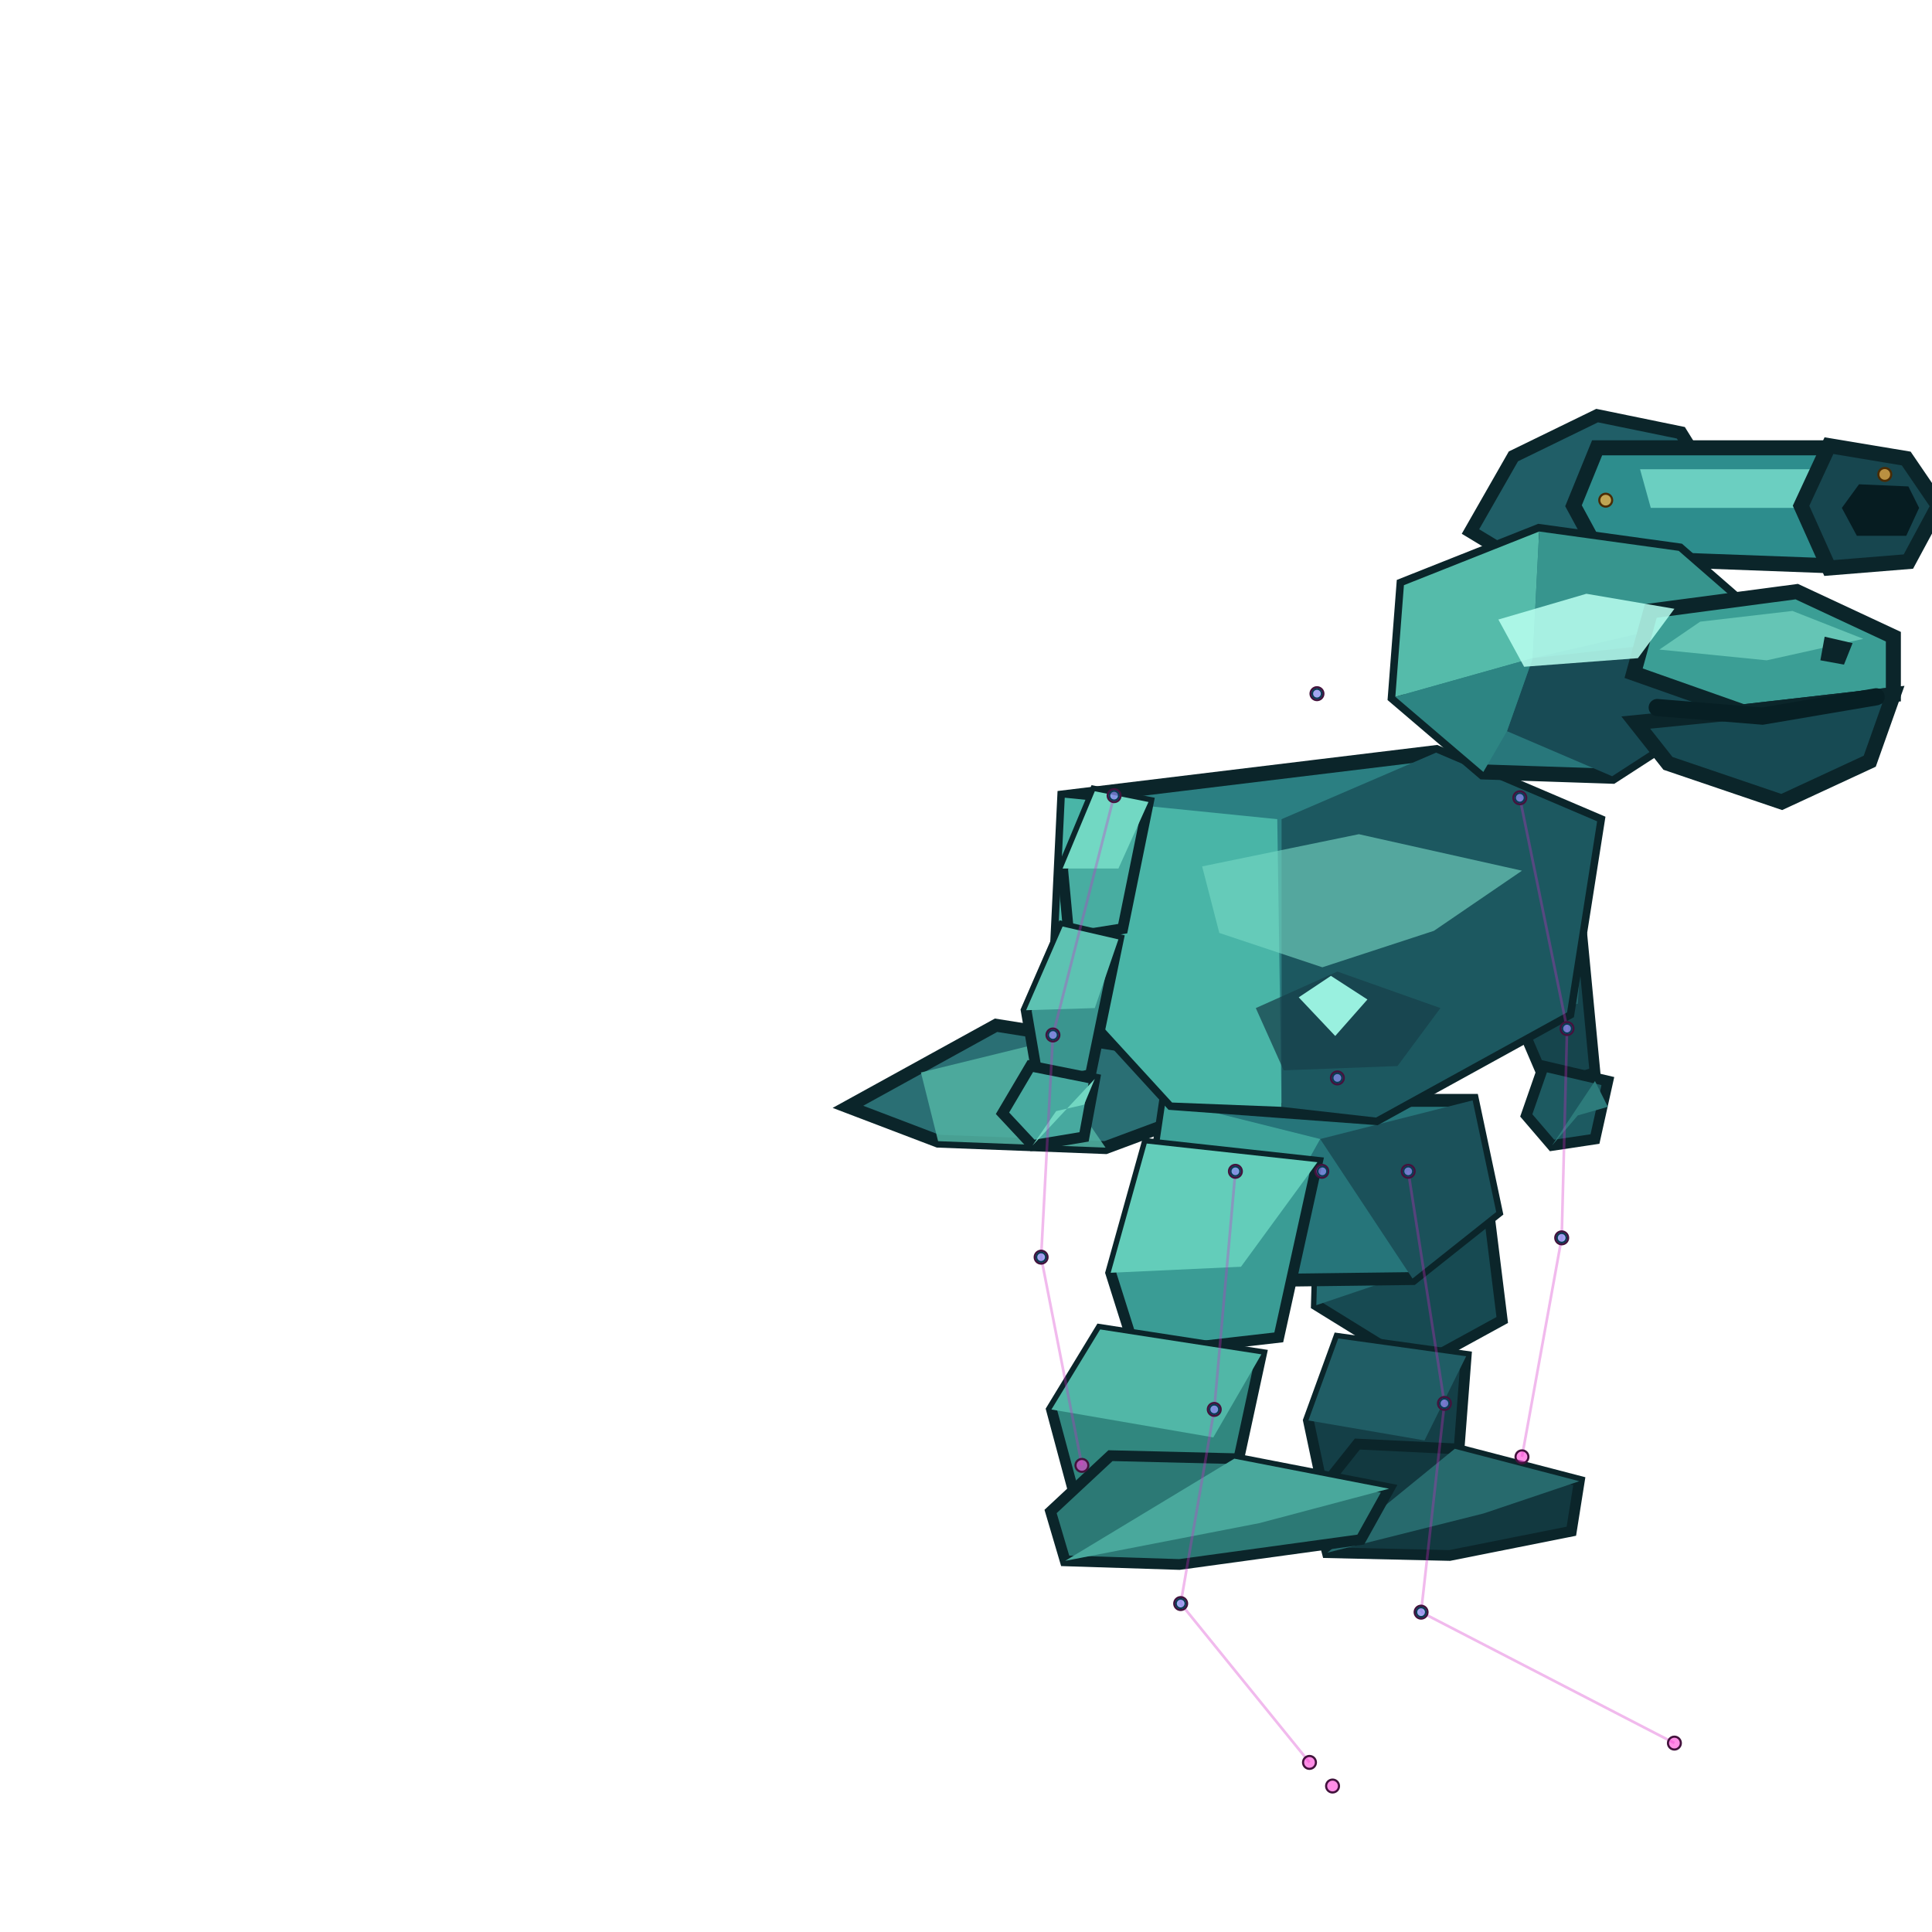
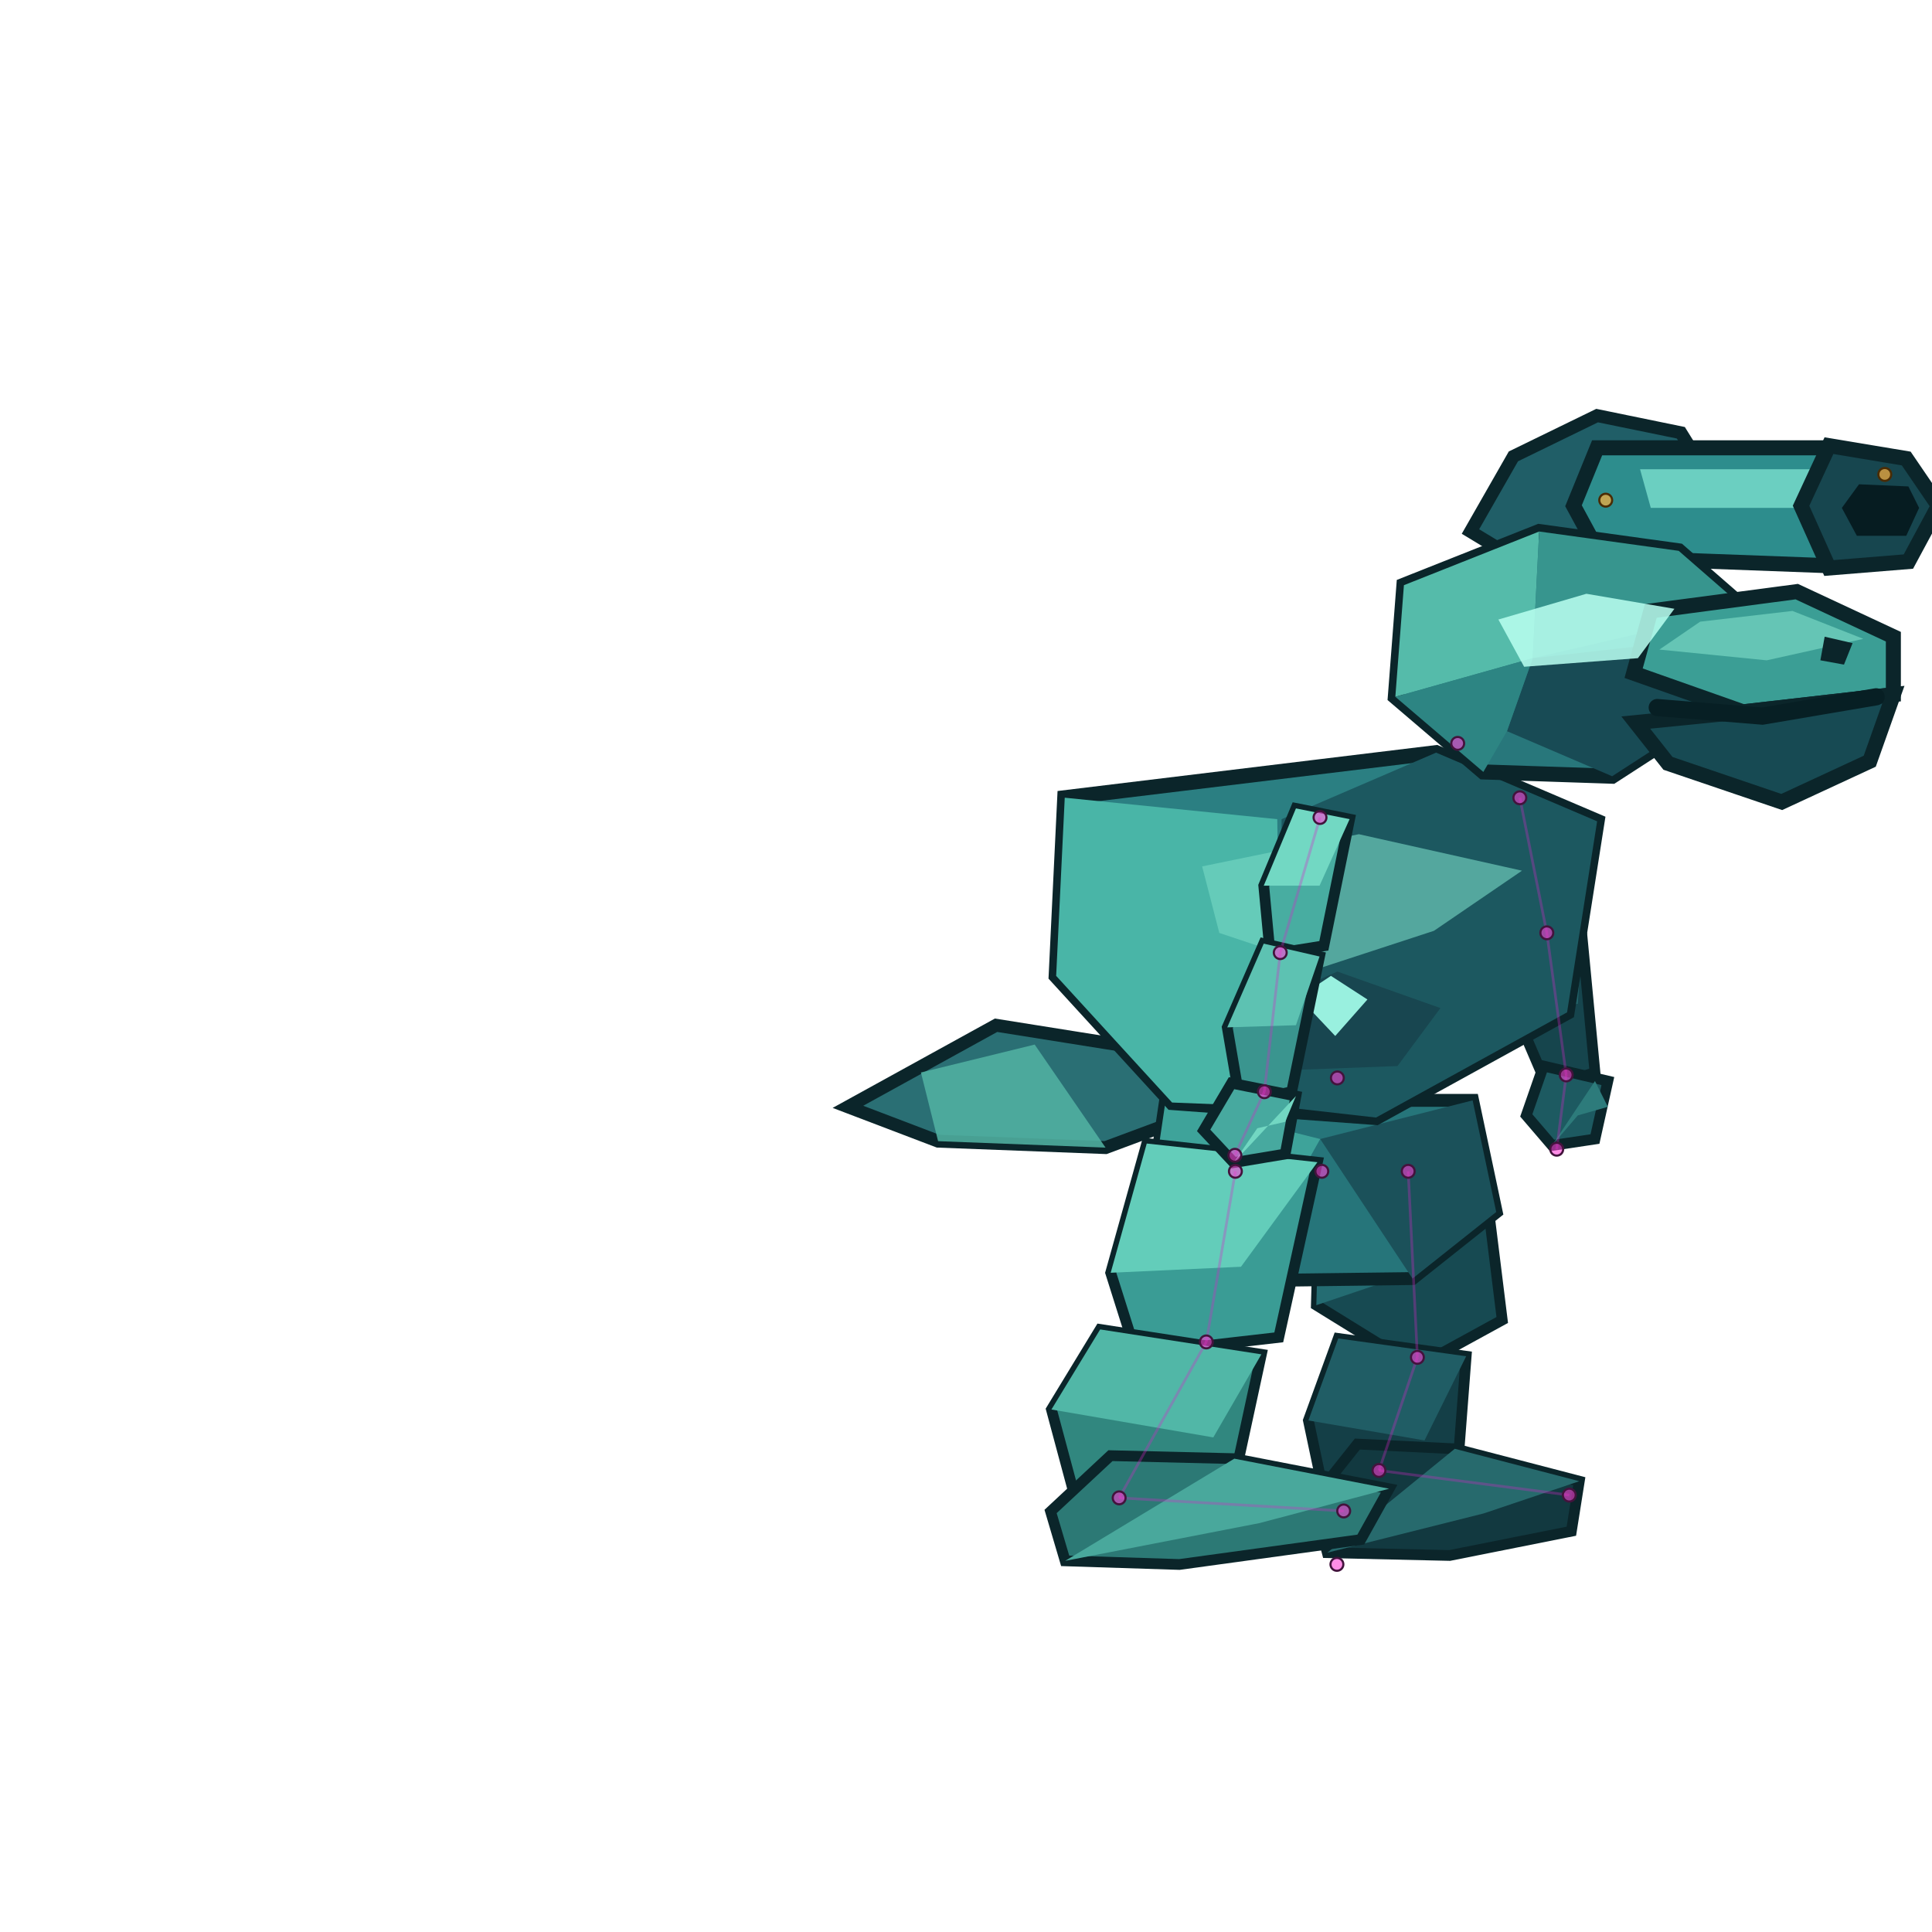
- <svg xmlns="http://www.w3.org/2000/svg" width="238.125mm" height="238.125mm" viewBox="0 0 900 900">
+ <svg xmlns="http://www.w3.org/2000/svg" width="238.125mm" height="238.125mm" viewBox="0 0 900 900" version="1.1" id="svg191">
+   <defs id="defs195" />
  <g id="view-projectile-polygon">
    <g id="polygon-far-leg-u">
-       <polygon points="615.1,538.2 689.7,533.4 699.8,614.9 659.8,636.8 613.2,608.0" fill="#174A52" stroke="#0B252A" stroke-width="5" />
-       <polygon points="615.1,538.2 689.7,533.4 660.0,592.2 613.2,608.0" fill="#246C72" />
+       <polygon points="615.1,538.2 689.7,533.4 699.8,614.9 659.8,636.8 613.2,608.0" fill="#174A52" stroke="#0B252A" stroke-width="5" id="polygon2" />
+       <polygon points="615.1,538.2 689.7,533.4 660.0,592.2 613.2,608.0" fill="#246C72" id="polygon4" />
    </g>
    <g id="polygon-far-leg-l">
-       <polygon points="623.4,623.5 683.0,631.8 677.0,710.1 619.9,710.9 609.5,661.7" fill="#143F47" stroke="#0B252A" stroke-width="5" />
-       <polygon points="623.4,623.5 683.0,631.8 663.6,671.0 609.5,661.7" fill="#205D65" />
+       <polygon points="623.4,623.5 683.0,631.8 677.0,710.1 619.9,710.9 609.5,661.7" fill="#143F47" stroke="#0B252A" stroke-width="5" id="polygon7" />
+       <polygon points="623.4,623.5 683.0,631.8 663.6,671.0 609.5,661.7" fill="#205D65" id="polygon9" />
    </g>
    <g id="polygon-far-foot">
-       <polygon points="632.3,672.7 677.7,674.9 735.7,690.0 732.0,713.3 675.3,724.6 618.3,723.3 611.8,698.5" fill="#123940" stroke="#0B252A" stroke-width="5" />
-       <polygon points="677.7,674.9 735.7,690.0 691.2,705.0 618.3,723.3" fill="#276A6D" />
+       <polygon points="632.3,672.7 677.7,674.9 735.7,690.0 732.0,713.3 675.3,724.6 618.3,723.3 611.8,698.5" fill="#123940" stroke="#0B252A" stroke-width="5" id="polygon12" />
+       <polygon points="677.7,674.9 735.7,690.0 691.2,705.0 618.3,723.3" fill="#276A6D" id="polygon14" />
    </g>
    <g id="polygon-far-arm-u">
-       <polygon points="699.0,368.6 724.0,373.6 735.0,432.6 713.0,439.6 694.0,409.6" fill="#1A5058" stroke="#0B252A" stroke-width="5" />
-       <polygon points="699.0,368.6 724.0,373.6 716.0,406.6 694.0,409.6" fill="#2A7477" />
+       <polygon points="699.0,368.6 724.0,373.6 735.0,432.6 713.0,439.6 694.0,409.6" fill="#1A5058" stroke="#0B252A" stroke-width="5" id="polygon17" />
+       <polygon points="699.0,368.6 724.0,373.6 716.0,406.6 694.0,409.6" fill="#2A7477" id="polygon19" />
    </g>
    <g id="polygon-far-arm-l">
-       <polygon points="712.0,431.6 737.0,436.6 743.0,499.6 721.0,506.6 706.0,471.6" fill="#16454D" stroke="#0B252A" stroke-width="5" />
-       <polygon points="712.0,431.6 737.0,436.6 735.0,467.6 706.0,471.6" fill="#23646A" />
+       <polygon points="712.0,431.6 737.0,436.6 743.0,499.6 721.0,506.6 706.0,471.6" fill="#16454D" stroke="#0B252A" stroke-width="5" id="polygon22" />
+       <polygon points="712.0,431.6 737.0,436.6 735.0,467.6 706.0,471.6" fill="#23646A" id="polygon24" />
    </g>
    <g id="polygon-far-hand">
-       <polygon points="719.0,496.6 749.0,503.6 743.0,530.6 723.0,533.6 711.0,519.6" fill="#1D5A61" stroke="#0B252A" stroke-width="5" />
-       <polygon points="743.0,503.6 749.0,515.6 735.0,519.6 723.0,533.6" fill="#2D7B7B" />
+       <polygon points="719.0,496.6 749.0,503.6 743.0,530.6 723.0,533.6 711.0,519.6" fill="#1D5A61" stroke="#0B252A" stroke-width="5" id="polygon27" />
+       <polygon points="743.0,503.6 749.0,515.6 735.0,519.6 723.0,533.6" fill="#2D7B7B" id="polygon29" />
    </g>
    <g id="polygon-pelvis">
      <polygon id="polygon-tail-blade" points="395.0,515.6 464.0,477.6 533.0,488.6 558.0,518.6 515.0,534.6 437.0,531.6" fill="#2A6F74" stroke="#0B252A" stroke-width="6" />
-       <polygon points="429.0,499.6 482.0,486.6 515.0,534.6 437.0,531.6" fill="#50B1A1" opacity="0.88" />
-       <polygon points="543.0,512.6 686.0,512.6 697.0,564.6 658.0,595.6 578.0,596.6 535.0,566.6" fill="#26757A" stroke="#0B252A" stroke-width="6" />
-       <polygon points="543.0,512.6 615.0,530.6 578.0,596.6 535.0,566.6" fill="#3EA39A" />
-       <polygon points="615.0,530.6 686.0,512.6 697.0,564.6 658.0,595.6" fill="#1B515A" />
+       <polygon points="429.0,499.6 482.0,486.6 515.0,534.6 437.0,531.6" fill="#50B1A1" opacity="0.88" id="polygon33" />
+       <polygon points="543.0,512.6 686.0,512.6 697.0,564.6 658.0,595.6 578.0,596.6 535.0,566.6" fill="#26757A" stroke="#0B252A" stroke-width="6" id="polygon35" />
+       <polygon points="543.0,512.6 615.0,530.6 578.0,596.6 535.0,566.6" fill="#3EA39A" id="polygon37" />
+       <polygon points="615.0,530.6 686.0,512.6 697.0,564.6 658.0,595.6" fill="#1B515A" id="polygon39" />
    </g>
    <g id="polygon-torso">
-       <polygon points="496.0,371.6 669.0,350.6 744.0,382.6 730.0,471.6 641.0,520.6 546.0,513.6 492.0,454.6" fill="#2B7F82" stroke="#0B252A" stroke-width="7" />
-       <polygon points="496.0,371.6 595.0,381.6 597.0,515.6 546.0,513.6 492.0,454.6" fill="#49B5A7" />
-       <polygon points="597.0,381.6 669.0,350.6 744.0,382.6 730.0,471.6 641.0,520.6 597.0,515.6" fill="#1C5860" />
-       <polygon points="560.0,403.6 633.0,388.6 709.0,405.6 668.0,433.6 616.0,450.6 568.0,434.6" fill="#76D8C4" opacity="0.62" />
-       <polygon points="585.0,469.6 623.0,452.6 671.0,469.6 651.0,496.6 598.0,498.6" fill="#163F49" opacity="0.72" />
+       <polygon points="496.0,371.6 669.0,350.6 744.0,382.6 730.0,471.6 641.0,520.6 546.0,513.6 492.0,454.6" fill="#2B7F82" stroke="#0B252A" stroke-width="7" id="polygon42" />
+       <polygon points="496.0,371.6 595.0,381.6 597.0,515.6 546.0,513.6 492.0,454.6" fill="#49B5A7" id="polygon44" />
+       <polygon points="597.0,381.6 669.0,350.6 744.0,382.6 730.0,471.6 641.0,520.6 597.0,515.6" fill="#1C5860" id="polygon46" />
+       <polygon points="560.0,403.6 633.0,388.6 709.0,405.6 668.0,433.6 616.0,450.6 568.0,434.6" fill="#76D8C4" opacity="0.62" id="polygon48" />
+       <polygon points="585.0,469.6 623.0,452.6 671.0,469.6 651.0,496.6 598.0,498.6" fill="#163F49" opacity="0.72" id="polygon50" />
      <polygon id="polygon-chest-emitter" points="605.0,464.6 620.0,454.6 637.0,465.6 622.0,482.6" fill="#A4FFEB" opacity="0.92" />
    </g>
    <g id="polygon-head">
      <polygon id="polygon-head-cannon-mount" points="685.0,247.6 705.0,212.6 744.0,193.6 783.0,201.6 801.0,230.6 786.0,262.6 718.0,267.6" fill="#205E67" stroke="#0B252A" stroke-width="6" />
      <polygon id="polygon-head-cannon" points="744.0,208.6 854.0,208.6 879.0,222.6 879.0,250.6 854.0,263.6 746.0,259.6 733.0,235.6" fill="#2D8D8D" stroke="#0B252A" stroke-width="7" />
      <polygon id="polygon-head-cannon-highlight" points="764.0,218.6 846.0,218.6 862.0,227.6 846.0,236.6 769.0,236.6" fill="#74D7C8" opacity="0.88" />
      <polygon id="polygon-head-cannon-muzzle" points="852.0,207.6 888.0,213.6 903.0,235.6 889.0,261.6 852.0,264.6 839.0,235.6" fill="#17464F" stroke="#0B252A" stroke-width="7" />
      <polygon id="polygon-head-cannon-bore" points="866.0,225.6 889.0,226.6 894.0,236.6 888.0,249.6 865.0,249.6 858.0,236.6" fill="#061C21" />
-       <polygon points="654.0,272.6 717.0,247.6 782.0,256.6 813.0,283.6 802.0,328.6 751.0,361.6 691.0,359.6 650.0,324.6" fill="#28777B" stroke="#0B252A" stroke-width="7" />
-       <polygon points="654.0,272.6 717.0,247.6 714.0,306.6 650.0,324.6" fill="#55BBAA" />
-       <polygon points="717.0,247.6 782.0,256.6 813.0,283.6 714.0,306.6" fill="#37958E" />
-       <polygon points="714.0,306.6 803.0,296.6 802.0,328.6 751.0,361.6 702.0,340.6" fill="#184B55" />
-       <polygon points="650.0,324.6 714.0,306.6 702.0,340.6 691.0,359.6" fill="#2D8583" />
+       <polygon points="654.0,272.6 717.0,247.6 782.0,256.6 813.0,283.6 802.0,328.6 751.0,361.6 691.0,359.6 650.0,324.6" fill="#28777B" stroke="#0B252A" stroke-width="7" id="polygon59" />
+       <polygon points="654.0,272.6 717.0,247.6 714.0,306.6 650.0,324.6" fill="#55BBAA" id="polygon61" />
+       <polygon points="717.0,247.6 782.0,256.6 813.0,283.6 714.0,306.6" fill="#37958E" id="polygon63" />
+       <polygon points="714.0,306.6 803.0,296.6 802.0,328.6 751.0,361.6 702.0,340.6" fill="#184B55" id="polygon65" />
+       <polygon points="650.0,324.6 714.0,306.6 702.0,340.6 691.0,359.6" fill="#2D8583" id="polygon67" />
      <polygon id="polygon-snout-upper" points="769.0,284.6 837.0,275.6 882.0,296.6 882.0,323.6 812.0,331.6 761.0,313.6" fill="#3B9E95" stroke="#0B252A" stroke-width="7" />
      <polygon id="polygon-snout-highlight" points="792.0,289.6 835.0,284.6 868.0,297.6 823.0,307.6 773.0,302.6" fill="#68C9B7" opacity="0.92" />
      <polygon id="polygon-snout-lower" points="812.0,331.6 882.0,323.6 871.0,354.6 830.0,373.6 777.0,355.6 762.0,336.6" fill="#174A53" stroke="#0B252A" stroke-width="7" />
      <polyline id="polygon-mouth-line" points="772.0,329.6 821.0,333.6 874.0,324.6" fill="none" stroke="#071F24" stroke-width="8" stroke-linecap="round" />
      <polygon id="polygon-nostril" points="850.0,296.6 863.0,299.6 859.0,309.6 848.0,307.6" fill="#0B252A" />
      <polygon id="polygon-visor" points="698.0,288.6 739.0,276.6 780.0,283.6 763.0,306.6 710.0,310.6" fill="#B8FFF0" opacity="0.86" />
    </g>
    <g id="polygon-near-leg-u">
-       <polygon points="534.2,532.7 613.7,541.4 595.7,623.0 529.3,630.6 517.4,592.9" fill="#3A9C95" stroke="#0B252A" stroke-width="5" />
-       <polygon points="534.2,532.7 613.7,541.4 578.1,590.1 517.4,592.9" fill="#63CDBA" />
+       <polygon points="534.2,532.7 613.7,541.4 595.7,623.0 529.3,630.6 517.4,592.9" fill="#3A9C95" stroke="#0B252A" stroke-width="5" id="polygon76" />
+       <polygon points="534.2,532.7 613.7,541.4 578.1,590.1 517.4,592.9" fill="#63CDBA" id="polygon78" />
    </g>
    <g id="polygon-near-leg-l">
-       <polygon points="512.5,619.3 587.6,630.9 570.9,708.1 503.3,706.9 489.8,656.6" fill="#31877F" stroke="#0B252A" stroke-width="5" />
-       <polygon points="512.5,619.3 587.6,630.9 565.2,669.6 489.8,656.6" fill="#51B7A7" />
+       <polygon points="512.5,619.3 587.6,630.9 570.9,708.1 503.3,706.9 489.8,656.6" fill="#31877F" stroke="#0B252A" stroke-width="5" id="polygon81" />
+       <polygon points="512.5,619.3 587.6,630.9 565.2,669.6 489.8,656.6" fill="#51B7A7" id="polygon83" />
    </g>
    <g id="polygon-near-foot">
-       <polygon points="517.3,678.1 575.0,679.5 647.1,693.5 633.9,717.2 549.4,728.8 496.2,727.1 489.4,704.1" fill="#2C7975" stroke="#0B252A" stroke-width="5" />
-       <polygon points="575.0,679.5 647.1,693.5 586.8,709.5 496.2,727.1" fill="#49A89C" />
+       <polygon points="517.3,678.1 575.0,679.5 647.1,693.5 633.9,717.2 549.4,728.8 496.2,727.1 489.4,704.1" fill="#2C7975" stroke="#0B252A" stroke-width="5" id="polygon86" />
+       <polygon points="575.0,679.5 647.1,693.5 586.8,709.5 496.2,727.1" fill="#49A89C" id="polygon88" />
    </g>
-     <g id="polygon-near-arm-u">
-       <polygon points="510.0,368.6 535.0,373.6 523.0,432.6 498.0,436.6 495.0,404.6" fill="#48ADA1" stroke="#0B252A" stroke-width="5" />
-       <polygon points="510.0,368.6 535.0,373.6 521.0,404.6 495.0,404.6" fill="#72D8C3" />
+     <g id="polygon-near-arm-u" transform="translate(93.70003,7.983434)">
+       <polygon points="535,373.6 523,432.6 498,436.6 495,404.6 510,368.6 " fill="#48ada1" stroke="#0b252a" stroke-width="5" id="polygon91" />
+       <polygon points="535,373.6 521,404.6 495,404.6 510,368.6 " fill="#72d8c3" id="polygon93" />
    </g>
-     <g id="polygon-near-arm-l">
-       <polygon points="495.0,431.6 521.0,437.6 508.0,500.6 484.0,505.6 478.0,470.6" fill="#3A958F" stroke="#0B252A" stroke-width="5" />
-       <polygon points="495.0,431.6 521.0,437.6 510.0,469.6 478.0,470.6" fill="#5DC2B2" />
+     <g id="polygon-near-arm-l" transform="translate(93.70003,7.983434)">
+       <polygon points="521,437.6 508,500.6 484,505.6 478,470.6 495,431.6 " fill="#3a958f" stroke="#0b252a" stroke-width="5" id="polygon96" />
+       <polygon points="521,437.6 510,469.6 478,470.6 495,431.6 " fill="#5dc2b2" id="polygon98" />
    </g>
-     <g id="polygon-near-hand">
-       <polygon points="480.0,496.6 510.0,502.6 505.0,529.6 481.0,533.6 467.0,518.6" fill="#47A99F" stroke="#0B252A" stroke-width="5" />
-       <polygon points="510.0,502.6 505.0,514.6 492.0,517.6 481.0,533.6" fill="#72D7C2" />
+     <g id="polygon-near-hand" transform="translate(93.70003,7.983434)">
+       <polygon points="510,502.6 505,529.6 481,533.6 467,518.6 480,496.6 " fill="#47a99f" stroke="#0b252a" stroke-width="5" id="polygon101" />
+       <polygon points="505,514.6 492,517.6 481,533.6 510,502.6 " fill="#72d7c2" id="polygon103" />
    </g>
  </g>
  <g id="ambition-rig-markers" data-rig-editor-layer="true">
-     <g id="ambition-rig-markers-side" data-rig-view="side">
-       <line id="ambition-rig-side-guide-far_arm_u" data-rig-bone-guide="far_arm_u" x1="707.995" y1="371.639" x2="729.995" y2="479.139" stroke="#d226c6" stroke-width="1.25" stroke-opacity="0.32" />
-       <line id="ambition-rig-side-guide-far_arm_l" data-rig-bone-guide="far_arm_l" x1="729.995" y1="479.139" x2="727.495" y2="576.64" stroke="#d226c6" stroke-width="1.25" stroke-opacity="0.32" />
-       <line id="ambition-rig-side-guide-far_arm_hand" data-rig-bone-guide="far_arm_hand" x1="727.495" y1="576.64" x2="708.994" y2="678.642" stroke="#d226c6" stroke-width="1.25" stroke-opacity="0.32" />
-       <line id="ambition-rig-side-guide-far_leg_u" data-rig-bone-guide="far_leg_u" x1="655.997" y1="545.64" x2="672.882" y2="653.761" stroke="#d226c6" stroke-width="1.25" stroke-opacity="0.32" />
-       <line id="ambition-rig-side-guide-far_leg_l" data-rig-bone-guide="far_leg_l" x1="672.882" y1="653.761" x2="662.002" y2="751.002" stroke="#d226c6" stroke-width="1.25" stroke-opacity="0.32" />
-       <line id="ambition-rig-side-guide-far_leg_foot" data-rig-bone-guide="far_leg_foot" x1="662.002" y1="751.002" x2="780.001" y2="812.002" stroke="#d226c6" stroke-width="1.25" stroke-opacity="0.32" />
-       <line id="ambition-rig-side-guide-near_arm_u" data-rig-bone-guide="near_arm_u" x1="518.995" y1="370.641" x2="490.495" y2="482.14" stroke="#d226c6" stroke-width="1.25" stroke-opacity="0.32" />
-       <line id="ambition-rig-side-guide-near_arm_l" data-rig-bone-guide="near_arm_l" x1="490.495" y1="482.14" x2="484.995" y2="585.638" stroke="#d226c6" stroke-width="1.25" stroke-opacity="0.32" />
-       <line id="ambition-rig-side-guide-near_arm_hand" data-rig-bone-guide="near_arm_hand" x1="484.995" y1="585.638" x2="503.994" y2="682.636" stroke="#d226c6" stroke-width="1.25" stroke-opacity="0.32" />
-       <line id="ambition-rig-side-guide-near_leg_u" data-rig-bone-guide="near_leg_u" x1="575.497" y1="545.64" x2="565.643" y2="656.56" stroke="#d226c6" stroke-width="1.25" stroke-opacity="0.32" />
-       <line id="ambition-rig-side-guide-near_leg_l" data-rig-bone-guide="near_leg_l" x1="565.643" y1="656.56" x2="550.004" y2="746.999" stroke="#d226c6" stroke-width="1.25" stroke-opacity="0.32" />
-       <line id="ambition-rig-side-guide-near_leg_foot" data-rig-bone-guide="near_leg_foot" x1="550.004" y1="746.999" x2="610.006" y2="821.001" stroke="#d226c6" stroke-width="1.25" stroke-opacity="0.32" />
-       <circle id="ambition-rig-side-joint-far_ankle" data-rig-joint="far_ankle" cx="662.002" cy="751.002" r="3" fill="#ff3bd4" fill-opacity="0.58" stroke="#43133d" stroke-width="1" />
-       <circle id="ambition-rig-side-joint-far_elbow" data-rig-joint="far_elbow" cx="729.995" cy="479.139" r="3" fill="#ff3bd4" fill-opacity="0.58" stroke="#43133d" stroke-width="1" />
-       <circle id="ambition-rig-side-joint-far_handtip" data-rig-joint="far_handtip" cx="708.994" cy="678.642" r="3" fill="#ff3bd4" fill-opacity="0.58" stroke="#43133d" stroke-width="1" />
+     <g id="ambition-rig-markers-side" data-rig-view="side" style="display:inline">
+       <line id="ambition-rig-side-guide-far_arm_u" data-rig-bone-guide="far_arm_u" x1="707.995" y1="371.639" x2="720.568" y2="434.545" stroke="#d226c6" stroke-width="1.25" stroke-opacity="0.32" />
+       <line id="ambition-rig-side-guide-far_arm_l" data-rig-bone-guide="far_arm_l" x1="720.568" y1="434.545" x2="729.606" y2="500.734" stroke="#d226c6" stroke-width="1.25" stroke-opacity="0.32" />
+       <line id="ambition-rig-side-guide-far_arm_hand" data-rig-bone-guide="far_arm_hand" x1="729.606" y1="500.734" x2="725.179" y2="535.337" stroke="#d226c6" stroke-width="1.25" stroke-opacity="0.32" />
+       <line id="ambition-rig-side-guide-far_leg_u" data-rig-bone-guide="far_leg_u" x1="655.997" y1="545.64" x2="660.277" y2="632.299" stroke="#d226c6" stroke-width="1.25" stroke-opacity="0.32" />
+       <line id="ambition-rig-side-guide-far_leg_l" data-rig-bone-guide="far_leg_l" x1="660.277" y1="632.299" x2="642.383" y2="685" stroke="#d226c6" stroke-width="1.25" stroke-opacity="0.32" />
+       <line id="ambition-rig-side-guide-far_leg_foot" data-rig-bone-guide="far_leg_foot" x1="642.383" y1="685" x2="731.034" y2="696.476" stroke="#d226c6" stroke-width="1.25" stroke-opacity="0.32" />
+       <line id="ambition-rig-side-guide-near_arm_u" data-rig-bone-guide="near_arm_u" x1="614.915" y1="380.802" x2="596.392" y2="443.762" stroke="#d226c6" stroke-width="1.25" stroke-opacity="0.32" />
+       <line id="ambition-rig-side-guide-near_arm_l" data-rig-bone-guide="near_arm_l" x1="596.392" y1="443.762" x2="588.987" y2="508.556" stroke="#d226c6" stroke-width="1.25" stroke-opacity="0.32" />
+       <line id="ambition-rig-side-guide-near_arm_hand" data-rig-bone-guide="near_arm_hand" x1="588.987" y1="508.556" x2="575.26" y2="538.183" stroke="#d226c6" stroke-width="1.25" stroke-opacity="0.32" />
+       <line id="ambition-rig-side-guide-near_leg_u" data-rig-bone-guide="near_leg_u" x1="575.497" y1="545.64" x2="561.949" y2="625.13" stroke="#d226c6" stroke-width="1.25" stroke-opacity="0.32" />
+       <line id="ambition-rig-side-guide-near_leg_l" data-rig-bone-guide="near_leg_l" x1="561.949" y1="625.13" x2="521.351" y2="697.761" stroke="#d226c6" stroke-width="1.25" stroke-opacity="0.32" />
+       <line id="ambition-rig-side-guide-near_leg_foot" data-rig-bone-guide="near_leg_foot" x1="521.351" y1="697.761" x2="625.945" y2="703.864" stroke="#d226c6" stroke-width="1.25" stroke-opacity="0.32" />
+       <circle id="ambition-rig-side-joint-far_ankle" data-rig-joint="far_ankle" cx="642.383" cy="685" r="3" fill="#ff3bd4" fill-opacity="0.58" stroke="#43133d" stroke-width="1" />
+       <circle id="ambition-rig-side-joint-far_elbow" data-rig-joint="far_elbow" cx="720.568" cy="434.545" r="3" fill="#ff3bd4" fill-opacity="0.58" stroke="#43133d" stroke-width="1" />
+       <circle id="ambition-rig-side-joint-far_handtip" data-rig-joint="far_handtip" cx="725.179" cy="535.337" r="3" fill="#ff3bd4" fill-opacity="0.58" stroke="#43133d" stroke-width="1" />
      <circle id="ambition-rig-side-joint-far_hip" data-rig-joint="far_hip" cx="655.997" cy="545.64" r="3" fill="#ff3bd4" fill-opacity="0.58" stroke="#43133d" stroke-width="1" />
-       <circle id="ambition-rig-side-joint-far_knee" data-rig-joint="far_knee" cx="672.882" cy="653.761" r="3" fill="#ff3bd4" fill-opacity="0.58" stroke="#43133d" stroke-width="1" />
+       <circle id="ambition-rig-side-joint-far_knee" data-rig-joint="far_knee" cx="660.277" cy="632.299" r="3" fill="#ff3bd4" fill-opacity="0.58" stroke="#43133d" stroke-width="1" />
      <circle id="ambition-rig-side-joint-far_shoulder" data-rig-joint="far_shoulder" cx="707.995" cy="371.639" r="3" fill="#ff3bd4" fill-opacity="0.58" stroke="#43133d" stroke-width="1" />
-       <circle id="ambition-rig-side-joint-far_toe" data-rig-joint="far_toe" cx="780.001" cy="812.002" r="3" fill="#ff3bd4" fill-opacity="0.58" stroke="#43133d" stroke-width="1" />
-       <circle id="ambition-rig-side-joint-far_wrist" data-rig-joint="far_wrist" cx="727.495" cy="576.64" r="3" fill="#ff3bd4" fill-opacity="0.58" stroke="#43133d" stroke-width="1" />
+       <circle id="ambition-rig-side-joint-far_toe" data-rig-joint="far_toe" cx="731.034" cy="696.476" r="3" fill="#ff3bd4" fill-opacity="0.58" stroke="#43133d" stroke-width="1" />
+       <circle id="ambition-rig-side-joint-far_wrist" data-rig-joint="far_wrist" cx="729.606" cy="500.734" r="3" fill="#ff3bd4" fill-opacity="0.58" stroke="#43133d" stroke-width="1" />
      <circle id="ambition-rig-side-joint-hip_center" data-rig-joint="hip_center" cx="615.747" cy="545.64" r="3" fill="#ff3bd4" fill-opacity="0.58" stroke="#43133d" stroke-width="1" />
-       <circle id="ambition-rig-side-joint-near_ankle" data-rig-joint="near_ankle" cx="550.004" cy="746.999" r="3" fill="#ff3bd4" fill-opacity="0.58" stroke="#43133d" stroke-width="1" />
-       <circle id="ambition-rig-side-joint-near_elbow" data-rig-joint="near_elbow" cx="490.495" cy="482.14" r="3" fill="#ff3bd4" fill-opacity="0.58" stroke="#43133d" stroke-width="1" />
-       <circle id="ambition-rig-side-joint-near_handtip" data-rig-joint="near_handtip" cx="503.994" cy="682.636" r="3" fill="#ff3bd4" fill-opacity="0.58" stroke="#43133d" stroke-width="1" />
+       <circle id="ambition-rig-side-joint-near_ankle" data-rig-joint="near_ankle" cx="521.351" cy="697.761" r="3" fill="#ff3bd4" fill-opacity="0.58" stroke="#43133d" stroke-width="1" />
+       <circle id="ambition-rig-side-joint-near_elbow" data-rig-joint="near_elbow" cx="596.392" cy="443.762" r="3" fill="#ff3bd4" fill-opacity="0.58" stroke="#43133d" stroke-width="1" />
+       <circle id="ambition-rig-side-joint-near_handtip" data-rig-joint="near_handtip" cx="575.26" cy="538.183" r="3" fill="#ff3bd4" fill-opacity="0.58" stroke="#43133d" stroke-width="1" />
      <circle id="ambition-rig-side-joint-near_hip" data-rig-joint="near_hip" cx="575.497" cy="545.64" r="3" fill="#ff3bd4" fill-opacity="0.58" stroke="#43133d" stroke-width="1" />
-       <circle id="ambition-rig-side-joint-near_knee" data-rig-joint="near_knee" cx="565.643" cy="656.56" r="3" fill="#ff3bd4" fill-opacity="0.58" stroke="#43133d" stroke-width="1" />
-       <circle id="ambition-rig-side-joint-near_shoulder" data-rig-joint="near_shoulder" cx="518.995" cy="370.641" r="3" fill="#ff3bd4" fill-opacity="0.58" stroke="#43133d" stroke-width="1" />
-       <circle id="ambition-rig-side-joint-near_toe" data-rig-joint="near_toe" cx="610.006" cy="821.001" r="3" fill="#ff3bd4" fill-opacity="0.58" stroke="#43133d" stroke-width="1" />
-       <circle id="ambition-rig-side-joint-near_wrist" data-rig-joint="near_wrist" cx="484.995" cy="585.638" r="3" fill="#ff3bd4" fill-opacity="0.58" stroke="#43133d" stroke-width="1" />
-       <circle id="ambition-rig-side-joint-neck" data-rig-joint="neck" cx="613.495" cy="323.141" r="3" fill="#ff3bd4" fill-opacity="0.58" stroke="#43133d" stroke-width="1" />
-       <circle id="ambition-rig-side-joint-rig_root" data-rig-joint="rig_root" cx="620.752" cy="832.003" r="3" fill="#ff3bd4" fill-opacity="0.58" stroke="#43133d" stroke-width="1" />
+       <circle id="ambition-rig-side-joint-near_knee" data-rig-joint="near_knee" cx="561.949" cy="625.13" r="3" fill="#ff3bd4" fill-opacity="0.58" stroke="#43133d" stroke-width="1" />
+       <circle id="ambition-rig-side-joint-near_shoulder" data-rig-joint="near_shoulder" cx="614.915" cy="380.802" r="3" fill="#ff3bd4" fill-opacity="0.58" stroke="#43133d" stroke-width="1" />
+       <circle id="ambition-rig-side-joint-near_toe" data-rig-joint="near_toe" cx="625.945" cy="703.864" r="3" fill="#ff3bd4" fill-opacity="0.58" stroke="#43133d" stroke-width="1" />
+       <circle id="ambition-rig-side-joint-near_wrist" data-rig-joint="near_wrist" cx="588.987" cy="508.556" r="3" fill="#ff3bd4" fill-opacity="0.58" stroke="#43133d" stroke-width="1" />
+       <circle id="ambition-rig-side-joint-neck" data-rig-joint="neck" cx="679.054" cy="346.301" r="3" fill="#ff3bd4" fill-opacity="0.58" stroke="#43133d" stroke-width="1" />
+       <circle id="ambition-rig-side-joint-rig_root" data-rig-joint="rig_root" cx="622.79" cy="728.735" r="3" fill="#ff3bd4" fill-opacity="0.58" stroke="#43133d" stroke-width="1" />
      <circle id="ambition-rig-side-joint-waist" data-rig-joint="waist" cx="622.997" cy="502.14" r="3" fill="#ff3bd4" fill-opacity="0.58" stroke="#43133d" stroke-width="1" />
-       <circle id="ambition-rig-side-bind-far_leg_u" data-rig-bind-pivot="far_leg_u" cx="655.997" cy="545.64" r="2.2" fill="#28c8ff" fill-opacity="0.42" stroke="#093b52" stroke-width="0.8" />
-       <circle id="ambition-rig-side-bind-far_leg_l" data-rig-bind-pivot="far_leg_l" cx="672.882" cy="653.761" r="2.2" fill="#28c8ff" fill-opacity="0.42" stroke="#093b52" stroke-width="0.8" />
-       <circle id="ambition-rig-side-bind-far_leg_foot" data-rig-bind-pivot="far_leg_foot" cx="662.002" cy="751.002" r="2.2" fill="#28c8ff" fill-opacity="0.42" stroke="#093b52" stroke-width="0.8" />
-       <circle id="ambition-rig-side-bind-far_arm_u" data-rig-bind-pivot="far_arm_u" cx="707.995" cy="371.64" r="2.2" fill="#28c8ff" fill-opacity="0.42" stroke="#093b52" stroke-width="0.8" />
-       <circle id="ambition-rig-side-bind-far_arm_l" data-rig-bind-pivot="far_arm_l" cx="729.995" cy="479.14" r="2.2" fill="#28c8ff" fill-opacity="0.42" stroke="#093b52" stroke-width="0.8" />
-       <circle id="ambition-rig-side-bind-far_arm_hand" data-rig-bind-pivot="far_arm_hand" cx="727.495" cy="576.64" r="2.2" fill="#28c8ff" fill-opacity="0.42" stroke="#093b52" stroke-width="0.8" />
-       <circle id="ambition-rig-side-bind-pelvis" data-rig-bind-pivot="pelvis" cx="615.995" cy="545.64" r="2.2" fill="#28c8ff" fill-opacity="0.42" stroke="#093b52" stroke-width="0.8" />
-       <circle id="ambition-rig-side-bind-torso" data-rig-bind-pivot="torso" cx="622.995" cy="502.14" r="2.2" fill="#28c8ff" fill-opacity="0.42" stroke="#093b52" stroke-width="0.8" />
-       <circle id="ambition-rig-side-bind-head" data-rig-bind-pivot="head" cx="613.495" cy="323.14" r="2.2" fill="#28c8ff" fill-opacity="0.42" stroke="#093b52" stroke-width="0.8" />
-       <circle id="ambition-rig-side-bind-near_leg_u" data-rig-bind-pivot="near_leg_u" cx="575.497" cy="545.64" r="2.2" fill="#28c8ff" fill-opacity="0.42" stroke="#093b52" stroke-width="0.8" />
-       <circle id="ambition-rig-side-bind-near_leg_l" data-rig-bind-pivot="near_leg_l" cx="565.643" cy="656.56" r="2.2" fill="#28c8ff" fill-opacity="0.42" stroke="#093b52" stroke-width="0.8" />
-       <circle id="ambition-rig-side-bind-near_leg_foot" data-rig-bind-pivot="near_leg_foot" cx="550.004" cy="746.999" r="2.2" fill="#28c8ff" fill-opacity="0.42" stroke="#093b52" stroke-width="0.8" />
-       <circle id="ambition-rig-side-bind-near_arm_u" data-rig-bind-pivot="near_arm_u" cx="518.995" cy="370.64" r="2.2" fill="#28c8ff" fill-opacity="0.42" stroke="#093b52" stroke-width="0.8" />
-       <circle id="ambition-rig-side-bind-near_arm_l" data-rig-bind-pivot="near_arm_l" cx="490.495" cy="482.14" r="2.2" fill="#28c8ff" fill-opacity="0.42" stroke="#093b52" stroke-width="0.8" />
-       <circle id="ambition-rig-side-bind-near_arm_hand" data-rig-bind-pivot="near_arm_hand" cx="484.995" cy="585.64" r="2.2" fill="#28c8ff" fill-opacity="0.42" stroke="#093b52" stroke-width="0.8" />
-       <circle id="ambition-rig-side-joint-cannon_breech" data-rig-joint="cannon_breech" cx="748.0" cy="233.0" r="3" fill="#ffb03b" fill-opacity="0.7" stroke="#4a2c05" stroke-width="1" />
-       <circle id="ambition-rig-side-joint-muzzle" data-rig-joint="muzzle" cx="878.0" cy="221.0" r="3" fill="#ffb03b" fill-opacity="0.7" stroke="#4a2c05" stroke-width="1" />
+       <circle id="ambition-rig-side-joint-cannon_breech" data-rig-joint="cannon_breech" cx="748" cy="233" r="3" fill="#ffb03b" fill-opacity="0.7" stroke="#4a2c05" stroke-width="1" />
+       <circle id="ambition-rig-side-joint-muzzle" data-rig-joint="muzzle" cx="878" cy="221" r="3" fill="#ffb03b" fill-opacity="0.7" stroke="#4a2c05" stroke-width="1" />
    </g>
  </g>
</svg>
